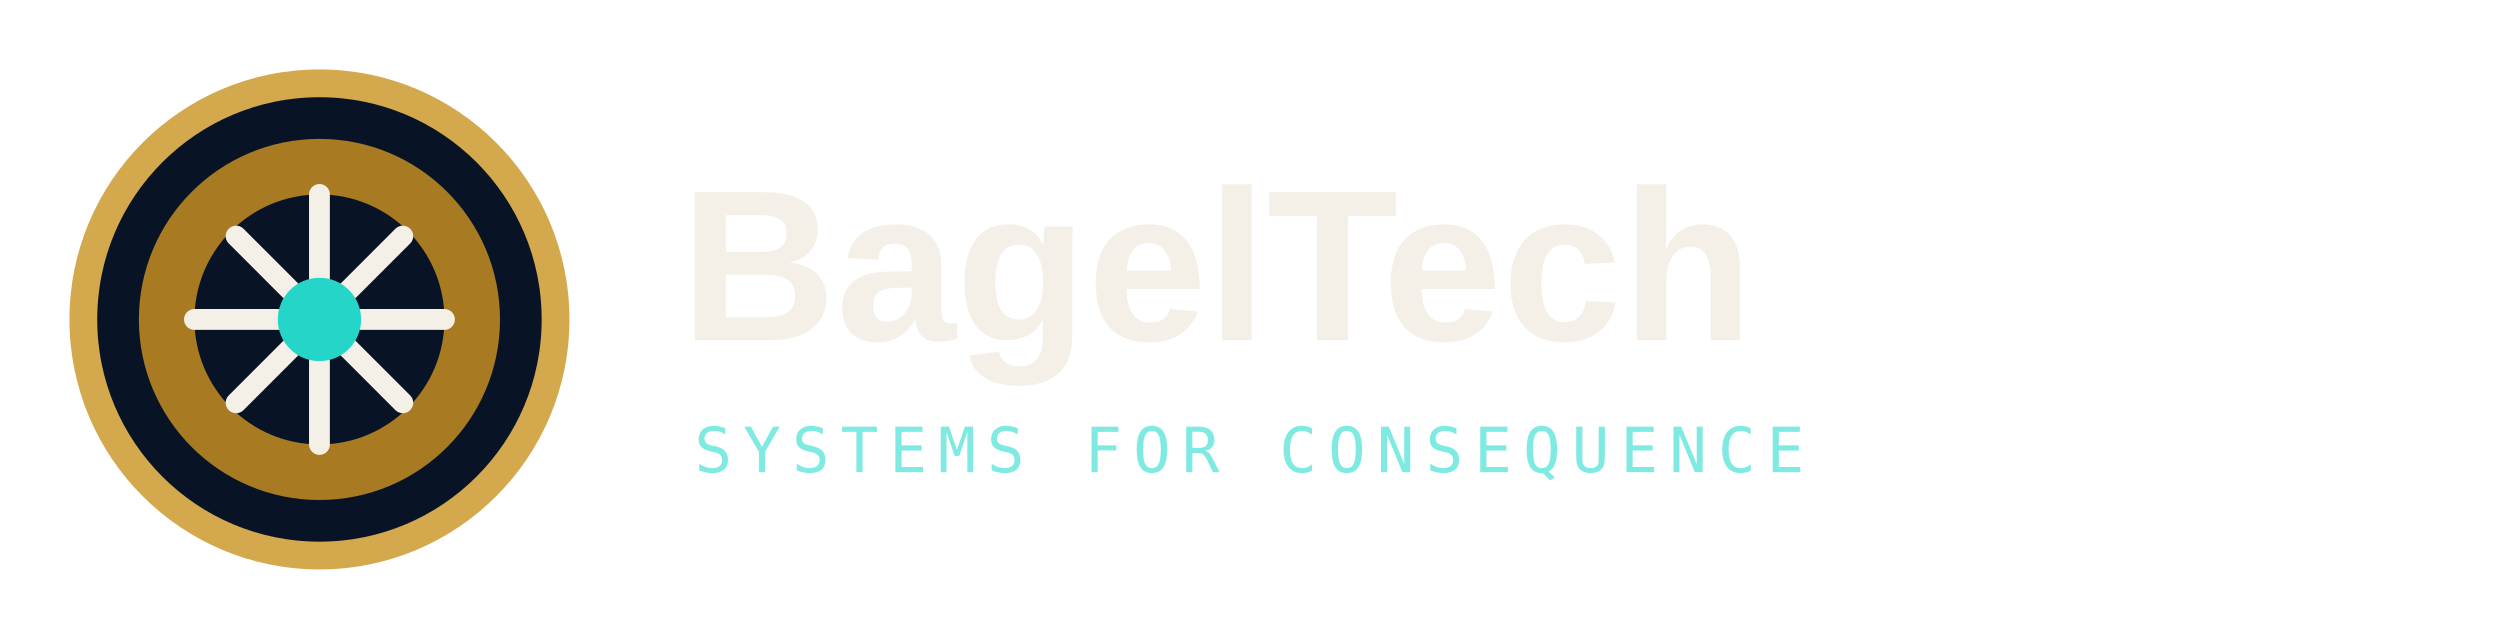
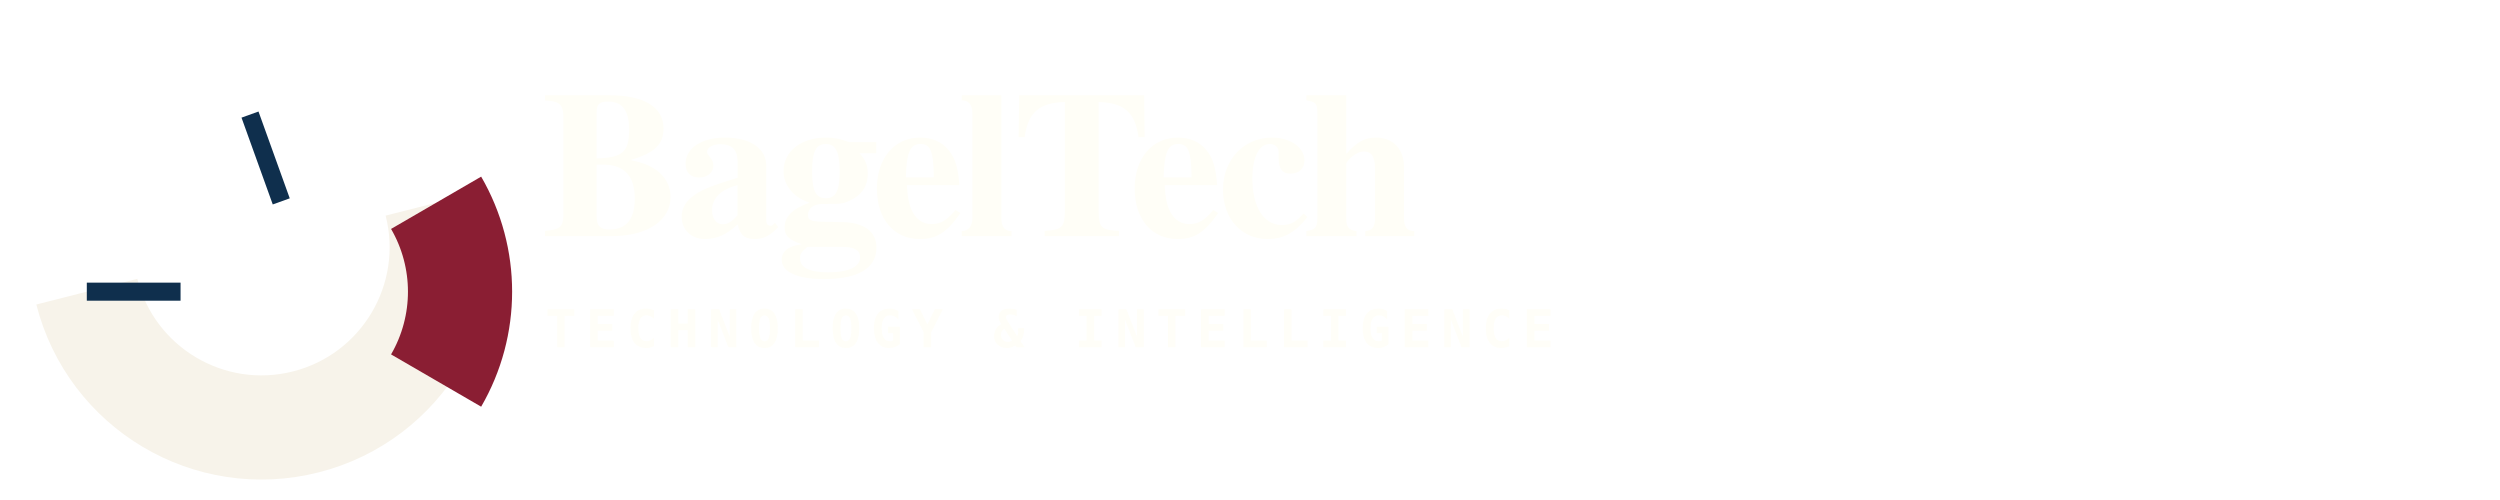
- <svg xmlns="http://www.w3.org/2000/svg" viewBox="0 0 360 92" role="img" aria-label="BagelTech logo dark">
-   <rect width="360" height="92" rx="0" fill="none" />
-   <circle cx="46" cy="46" r="34" fill="#081426" stroke="#D4A94D" stroke-width="4" />
-   <circle cx="46" cy="46" r="22" fill="none" stroke="#A87B22" stroke-width="8" />
-   <path d="M28 46h12m12 0h12M46 28v12m0 12v12M34 34l8 8m8 8 8 8M58 34l-8 8M42 50l-8 8" fill="none" stroke="#F4F0E8" stroke-width="3" stroke-linecap="round" />
-   <circle cx="46" cy="46" r="6" fill="#25D6C8" />
-   <text x="98" y="49" fill="#F4F0E8" font-family="Space Grotesk, Arial, sans-serif" font-size="31" font-weight="700">BagelTech</text>
-   <text x="100" y="68" fill="#7FEAE1" font-family="IBM Plex Mono, monospace" font-size="9" letter-spacing="1.6">SYSTEMS FOR CONSEQUENCE</text>
+ <svg xmlns="http://www.w3.org/2000/svg" viewBox="0 0 360 72" role="img" aria-label="BagelTech logo">
+   <g transform="translate(0 6)">
+     <g fill="none" stroke-width="15">
+       <path d="M 12.5 36 A 25.5 25.5 0 1 0 62.8 23.2" stroke="#F7F3EA" />
+       <path d="M 62.8 23.2 A 25.5 25.5 0 0 1 62.8 48.8" stroke="#8A1E33" />
+       <path d="M 36 10.5 L 40.5 23" stroke="#0F2F4D" stroke-width="2.6" />
+       <path d="M 12.5 36 L 26 36" stroke="#0F2F4D" stroke-width="2.6" />
+     </g>
+   </g>
+   <text x="78" y="34" fill="#FFFEF7" font-family="Georgia, Times, serif" font-size="30" font-weight="600" letter-spacing="-0.02em">BagelTech</text>
+   <text x="78.5" y="50" fill="#FFFEF7" font-family="IBM Plex Mono, monospace" font-size="7.5" font-weight="600" letter-spacing="0.18em" opacity="0.9">TECHNOLOGY &amp; INTELLIGENCE</text>
</svg>
